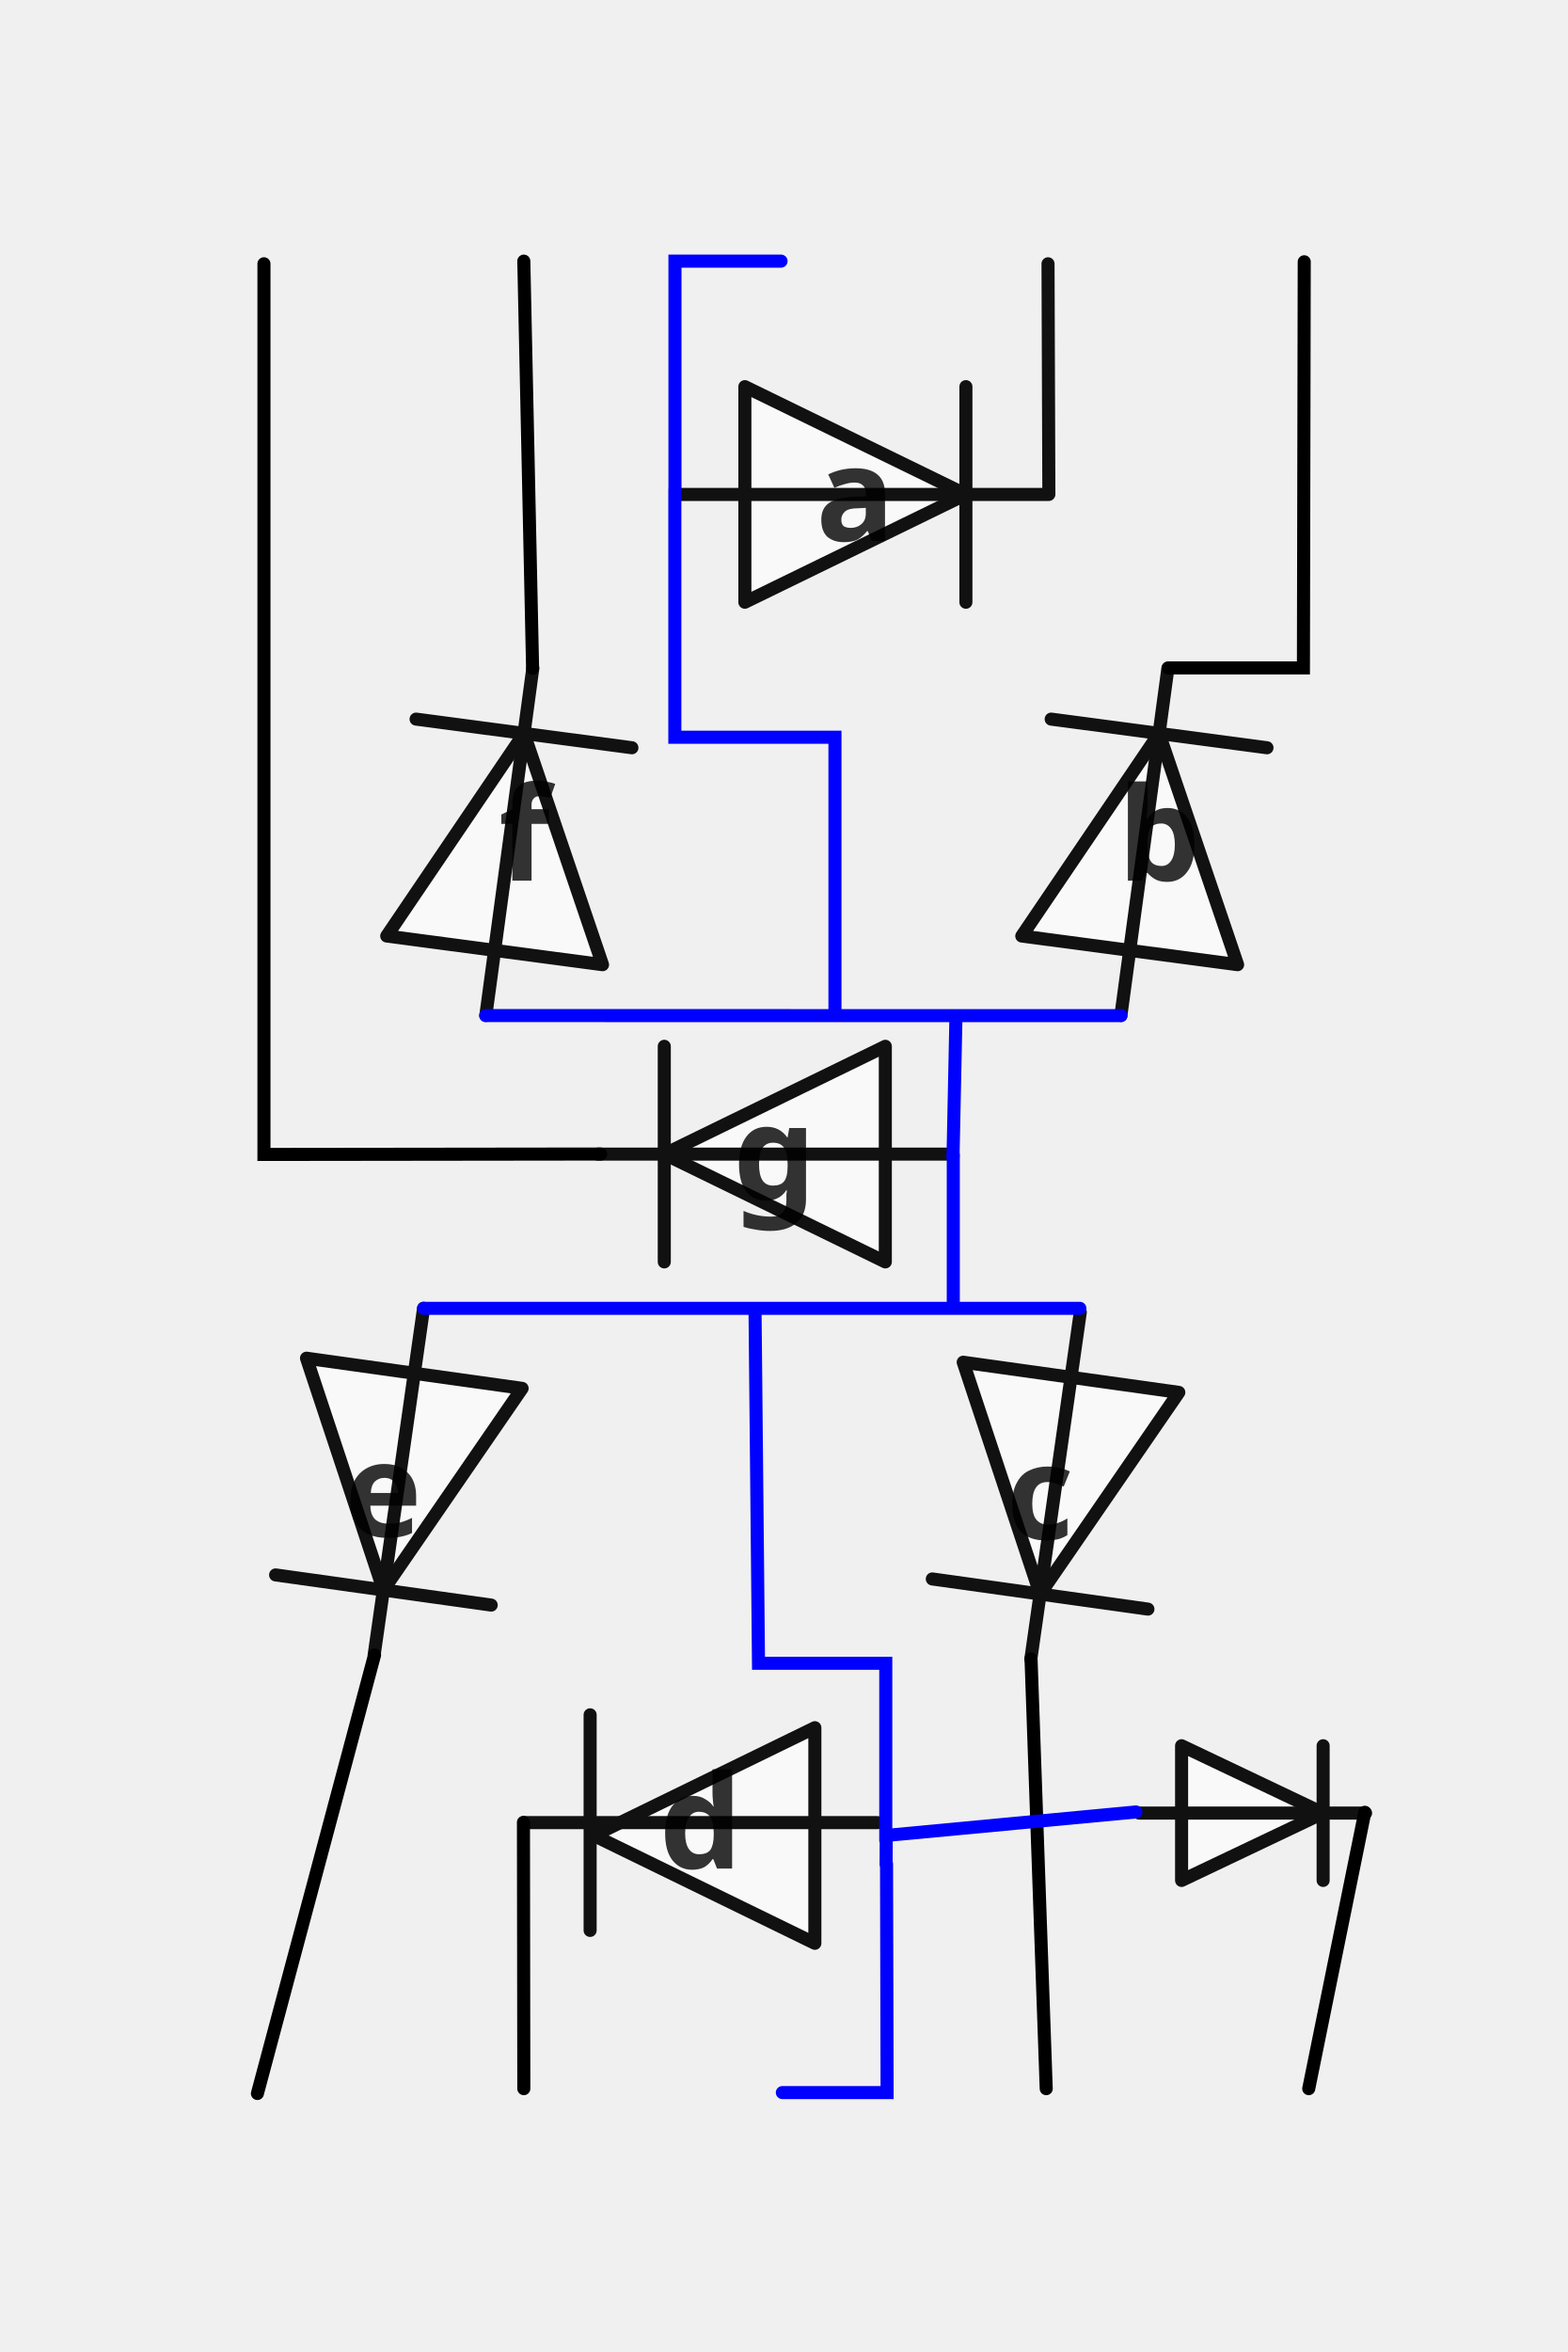
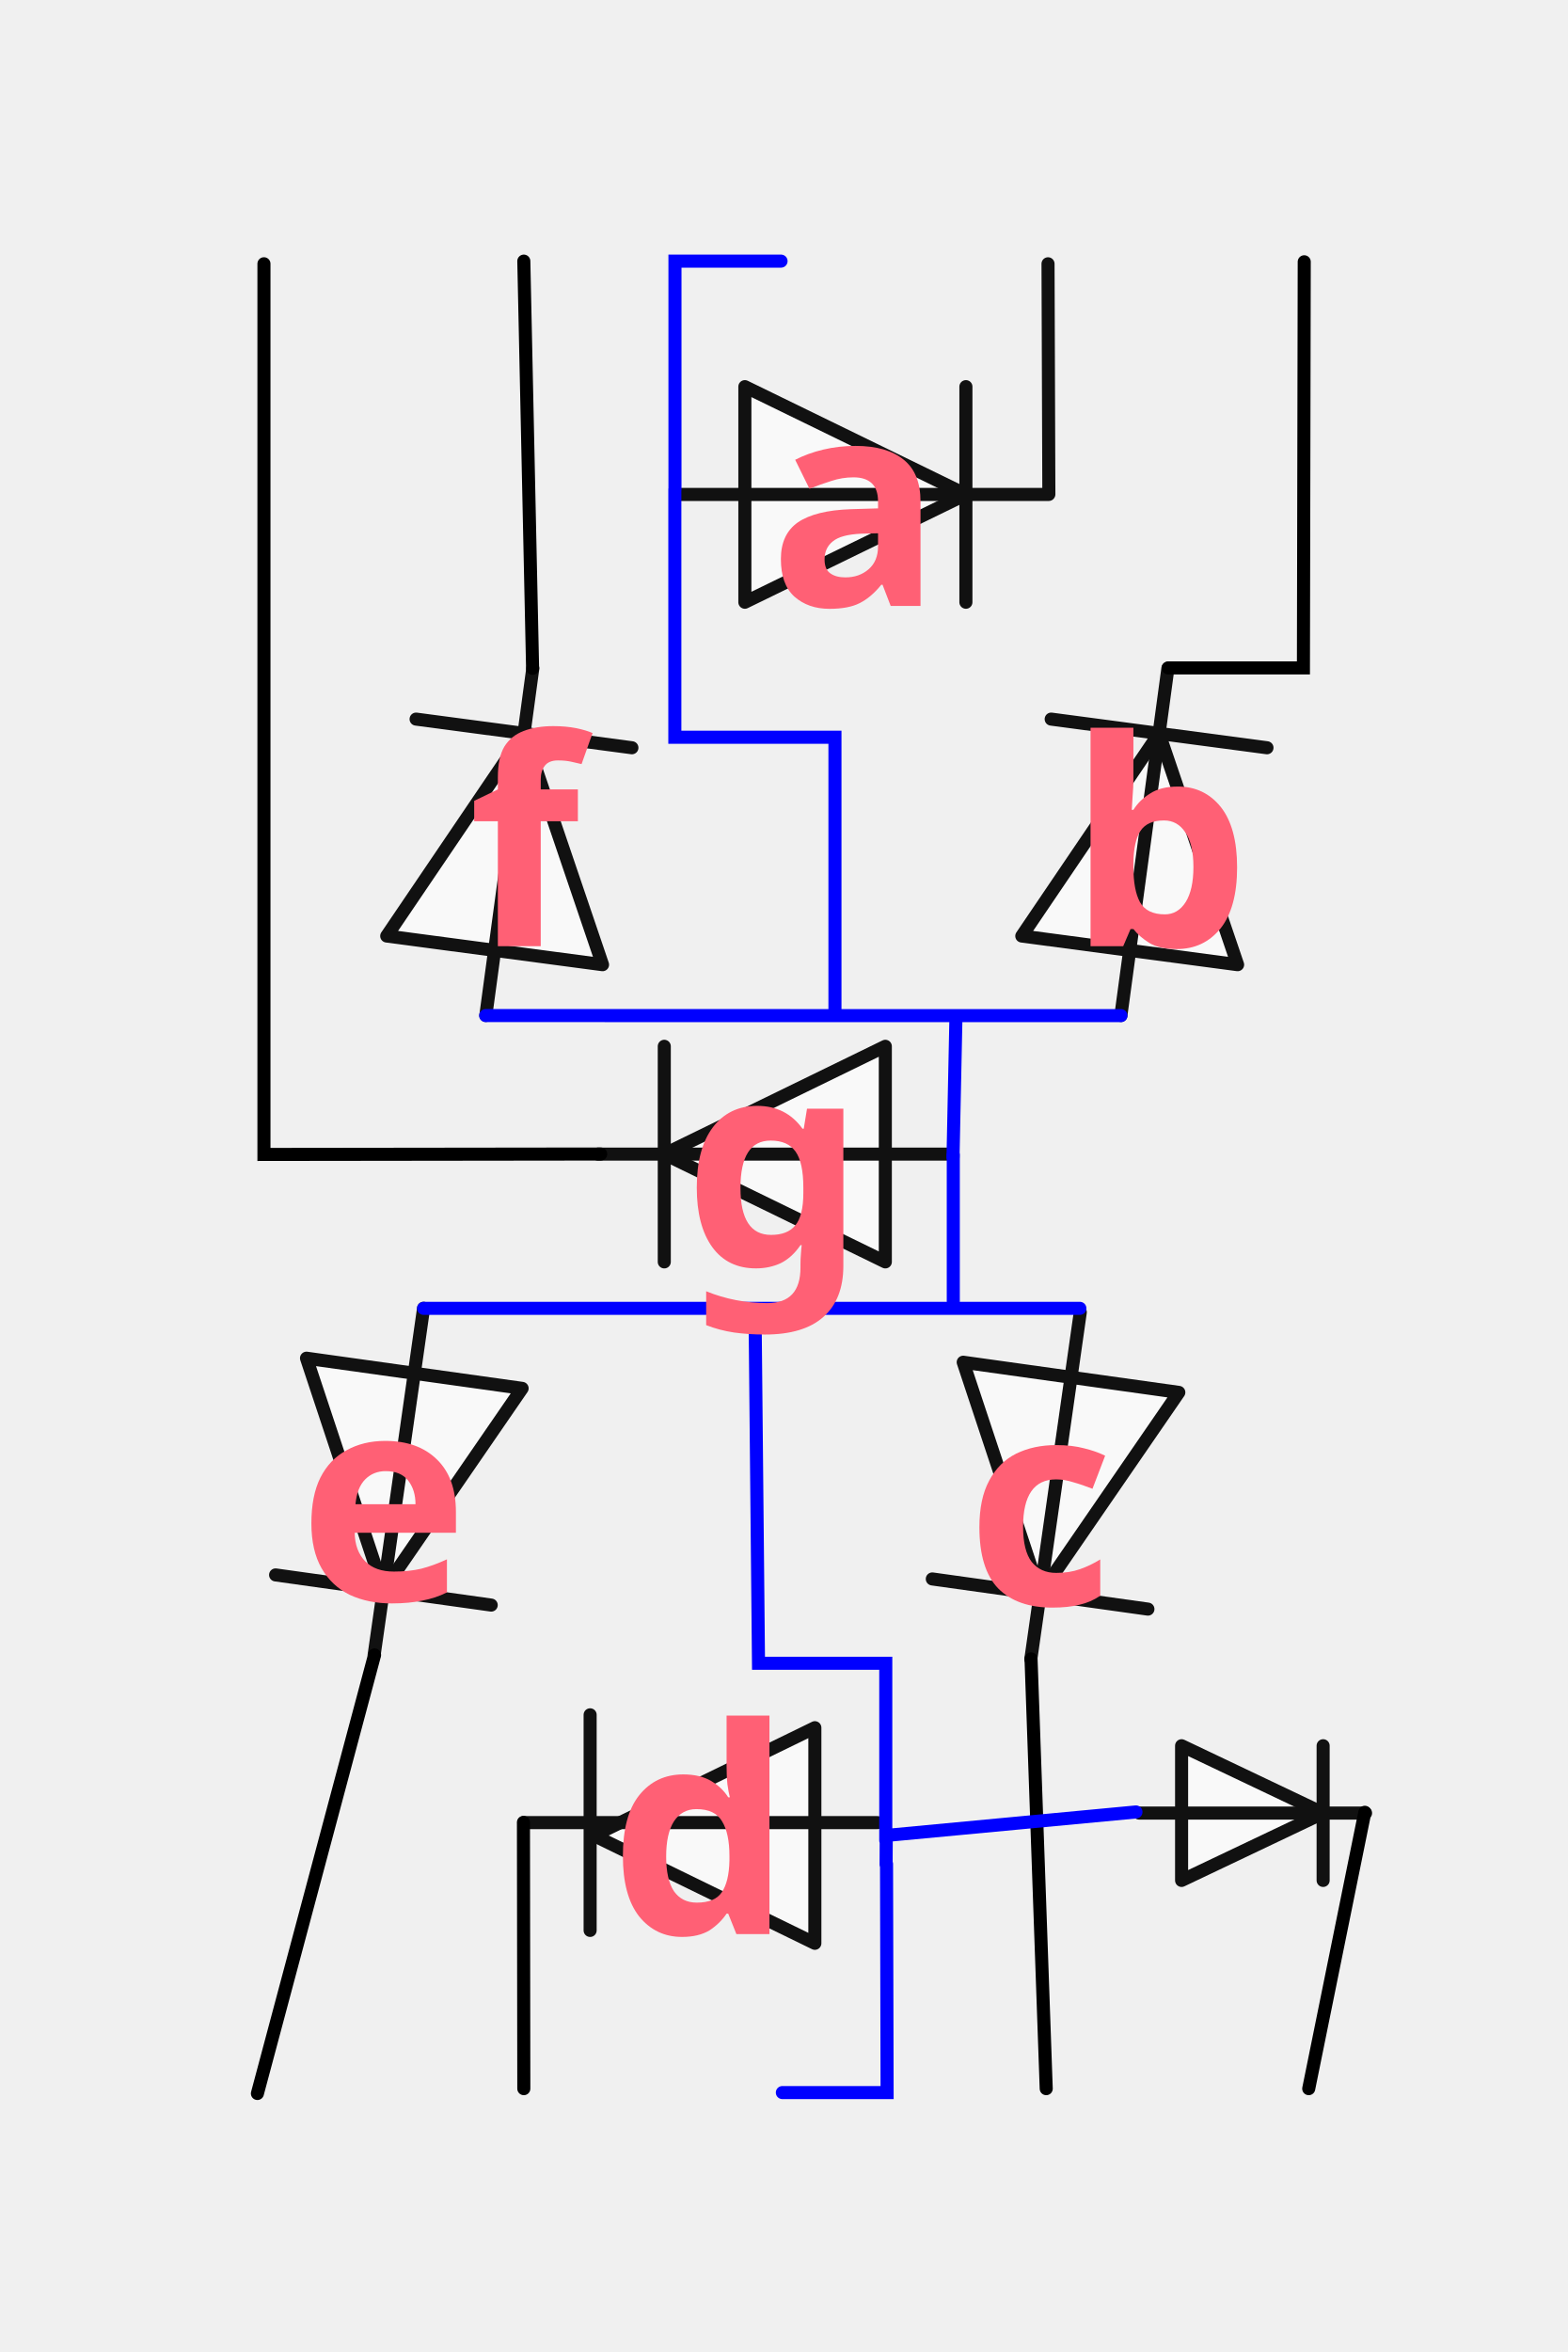
<svg xmlns="http://www.w3.org/2000/svg" viewBox="0 0 59.995 90">
  <path d="M 33.884 40.037 L 33.884 48.287 L 25.424 44.162 Z" fill="#ffffff" fill-opacity="0.6" id="path8-4" style="stroke:#111111;stroke-width:0.5;stroke-linecap:round;stroke-linejoin:round;stroke-dasharray:none" />
  <line x1="22.886" y1="44.162" x2="36.422" y2="44.162" id="line9-8" style="fill:none;stroke:#111111;stroke-width:0.5;stroke-linecap:round;stroke-linejoin:round;stroke-dasharray:none" />
  <line x1="25.424" y1="40.037" x2="25.424" y2="48.287" id="line10-8" style="fill:none;stroke:#111111;stroke-width:0.5;stroke-linecap:round;stroke-linejoin:round;stroke-dasharray:none" />
  <path d="M 28.508 23.045 L 28.508 14.795 L 36.968 18.920 Z" fill="#ffffff" fill-opacity="0.6" id="path8-4-5" style="stroke:#111111;stroke-width:0.5;stroke-linecap:round;stroke-linejoin:round;stroke-dasharray:none" />
  <path id="line9-8-5" style="fill:none;stroke:#111111;stroke-width:0.5;stroke-linecap:round;stroke-linejoin:round;stroke-dasharray:none" d="M 40.111,10.094 40.143,18.914 Z M 25.982,18.92 H 40.139 Z" />
  <line x1="36.968" y1="23.045" x2="36.968" y2="14.795" id="line10-8-1" style="fill:none;stroke:#111111;stroke-width:0.5;stroke-linecap:round;stroke-linejoin:round;stroke-dasharray:none" />
  <path d="M 31.187 66.111 L 31.187 74.361 L 22.727 70.236 Z" fill="#ffffff" fill-opacity="0.6" id="path8-4-1" style="stroke:#111111;stroke-width:0.5;stroke-linecap:round;stroke-linejoin:round;stroke-dasharray:none" />
  <line x1="20.048" y1="69.743" x2="33.584" y2="69.743" id="line9-8-52" style="fill:none;stroke:#111111;stroke-width:0.5;stroke-linecap:round;stroke-linejoin:round;stroke-dasharray:none" />
  <line x1="22.586" y1="65.618" x2="22.586" y2="73.868" id="line10-8-7" style="fill:none;stroke:#111111;stroke-width:0.5;stroke-linecap:round;stroke-linejoin:round;stroke-dasharray:none" />
  <path d="M 45.223 71.955 L 45.223 66.801 L 50.640 69.378 Z" fill="#ffffff" fill-opacity="0.6" id="path8-4-1-3" style="stroke:#111111;stroke-width:0.5;stroke-linecap:round;stroke-linejoin:round;stroke-dasharray:none" />
  <line x1="52.265" y1="69.378" x2="43.598" y2="69.378" id="line9-8-52-3" style="fill:none;stroke:#111111;stroke-width:0.5;stroke-linecap:round;stroke-linejoin:round;stroke-dasharray:none" />
  <line x1="50.640" y1="71.955" x2="50.640" y2="66.801" id="line10-8-7-4" style="fill:none;stroke:#111111;stroke-width:0.5;stroke-linecap:round;stroke-linejoin:round;stroke-dasharray:none" />
  <path d="M 23.061 36.914 L 14.801 35.817 L 20.055 28.065 Z" fill="#ffffff" fill-opacity="0.6" id="path8-4-2" style="stroke:#111111;stroke-width:0.5;stroke-linecap:round;stroke-linejoin:round;stroke-dasharray:none" />
  <line x1="20.392" y1="25.574" x2="18.594" y2="38.856" id="line9-8-3" style="fill:none;stroke:#111111;stroke-width:0.5;stroke-linecap:round;stroke-linejoin:round;stroke-dasharray:none" />
  <line x1="24.185" y1="28.613" x2="15.925" y2="27.517" id="line10-8-2" style="fill:none;stroke:#111111;stroke-width:0.5;stroke-linecap:round;stroke-linejoin:round;stroke-dasharray:none" />
  <path d="M 47.367 36.914 L 39.107 35.817 L 44.361 28.065 Z" fill="#ffffff" fill-opacity="0.6" id="path8-4-2-6" style="stroke:#111111;stroke-width:0.5;stroke-linecap:round;stroke-linejoin:round;stroke-dasharray:none" />
  <line x1="44.699" y1="25.574" x2="42.9" y2="38.856" id="line9-8-3-8" style="fill:none;stroke:#111111;stroke-width:0.5;stroke-linecap:round;stroke-linejoin:round;stroke-dasharray:none" />
  <line x1="48.491" y1="28.613" x2="40.232" y2="27.517" id="line10-8-2-5" style="fill:none;stroke:#111111;stroke-width:0.5;stroke-linecap:round;stroke-linejoin:round;stroke-dasharray:none" />
  <path d="M 45.117 53.280 L 36.865 52.126 L 39.808 60.996 Z" fill="#ffffff" fill-opacity="0.6" id="path8-4-2-1" style="stroke:#111111;stroke-width:0.5;stroke-linecap:round;stroke-linejoin:round;stroke-dasharray:none" />
  <line x1="39.453" y1="63.484" x2="41.346" y2="50.215" id="line9-8-3-89" style="fill:none;stroke:#111111;stroke-width:0.5;stroke-linecap:round;stroke-linejoin:round;stroke-dasharray:none" />
  <line x1="43.934" y1="61.573" x2="35.682" y2="60.419" id="line10-8-2-2" style="fill:none;stroke:#111111;stroke-width:0.5;stroke-linecap:round;stroke-linejoin:round;stroke-dasharray:none" />
  <path d="M 19.983 53.126 L 11.731 51.972 L 14.674 60.842 Z" fill="#ffffff" fill-opacity="0.6" id="path8-4-2-1-3" style="stroke:#111111;stroke-width:0.5;stroke-linecap:round;stroke-linejoin:round;stroke-dasharray:none" />
  <line x1="14.319" y1="63.33" x2="16.212" y2="50.061" id="line9-8-3-89-8" style="fill:none;stroke:#111111;stroke-width:0.5;stroke-linecap:round;stroke-linejoin:round;stroke-dasharray:none" />
  <line x1="18.800" y1="61.419" x2="10.548" y2="60.265" id="line10-8-2-2-7" style="fill:none;stroke:#111111;stroke-width:0.5;stroke-linecap:round;stroke-linejoin:round;stroke-dasharray:none" />
  <path style="fill:none;stroke:#000000;stroke-width:0.5;stroke-linecap:round;stroke-dasharray:none" d="M 44.71,25.558 H 49.886 L 49.917,10.017" id="path5" />
  <path style="fill:none;stroke:#000000;stroke-width:0.5;stroke-linecap:round;stroke-dasharray:none" d="M 39.461,63.477 40.042,79.923" id="path7" />
  <path style="fill:none;stroke:#000000;stroke-width:0.5;stroke-linecap:round;stroke-dasharray:none" d="M 20.034,69.734 20.048,79.923" id="path9" />
  <path style="fill:none;stroke:#000000;stroke-width:0.5;stroke-linecap:round;stroke-dasharray:none" d="M 14.336,63.327 9.852,80.108" id="path11" />
  <path style="fill:none;stroke:#000000;stroke-width:0.5;stroke-linecap:round;stroke-dasharray:none" d="M 20.384,25.574 20.048,9.992" id="path13" />
  <path style="fill:none;stroke:#000000;stroke-width:0.5;stroke-linecap:round;stroke-dasharray:none" d="M 22.991,44.159 10.102,44.175 V 10.093" id="path15" />
  <path style="fill:none;stroke:#000000;stroke-width:0.5;stroke-linecap:round;stroke-dasharray:none" d="M 52.236,69.348 50.089,79.923" id="path16" />
  <path style="fill:none;stroke:#0000ff;stroke-width:0.5;stroke-linecap:round;stroke-dasharray:none" d="M 36.485,44.193 V 49.789" id="path22" />
  <path id="path25" style="fill:none;stroke:#0000ff;stroke-width:0.5;stroke-linecap:round;stroke-dasharray:none" d="M 33.901,70.428 V 63.646 H 29.03 L 28.897,50.114 M 29.943,80.073 H 33.952 L 33.93,71.326 M 43.477,69.335 33.919,70.234 33.914,71.352 M 16.211,50.064 H 41.33 M 36.475,44.277 36.585,38.99 M 25.828,18.72 V 28.211 H 31.956 V 38.782 M 29.893,9.992 H 25.833 V 18.734 M 42.903,38.864 18.588,38.861" />
-   <g id="seg-labels" fill="#000000" fill-opacity="0.8" font-family="sans-serif" font-size="5" font-weight="bold" text-anchor="middle" style="stroke:none;pointer-events:none">
-     <text x="32.74" y="20.7">a</text>
-     <text x="44.36" y="33.7">b</text>
-     <text x="39.81" y="58.9">c</text>
-     <text x="26.82" y="71.5">d</text>
-     <text x="14.67" y="58.8">e</text>
-     <text x="20.06" y="33.7">f</text>
-     <text x="29.65" y="45.9">g</text>
+   <g id="seg-labels" fill="#FF6075" font-family="sans-serif" font-size="11" font-weight="bold" text-anchor="middle" dominant-baseline="central" style="stroke:none;pointer-events:none">
+     <text x="32.74" y="18.92">a</text>
+     <text x="44.36" y="31.94">b</text>
+     <text x="39.81" y="57.14">c</text>
+     <text x="26.82" y="69.74">d</text>
+     <text x="14.67" y="56.98">e</text>
+     <text x="20.06" y="31.94">f</text>
+     <text x="29.65" y="44.16">g</text>
  </g>
</svg>
